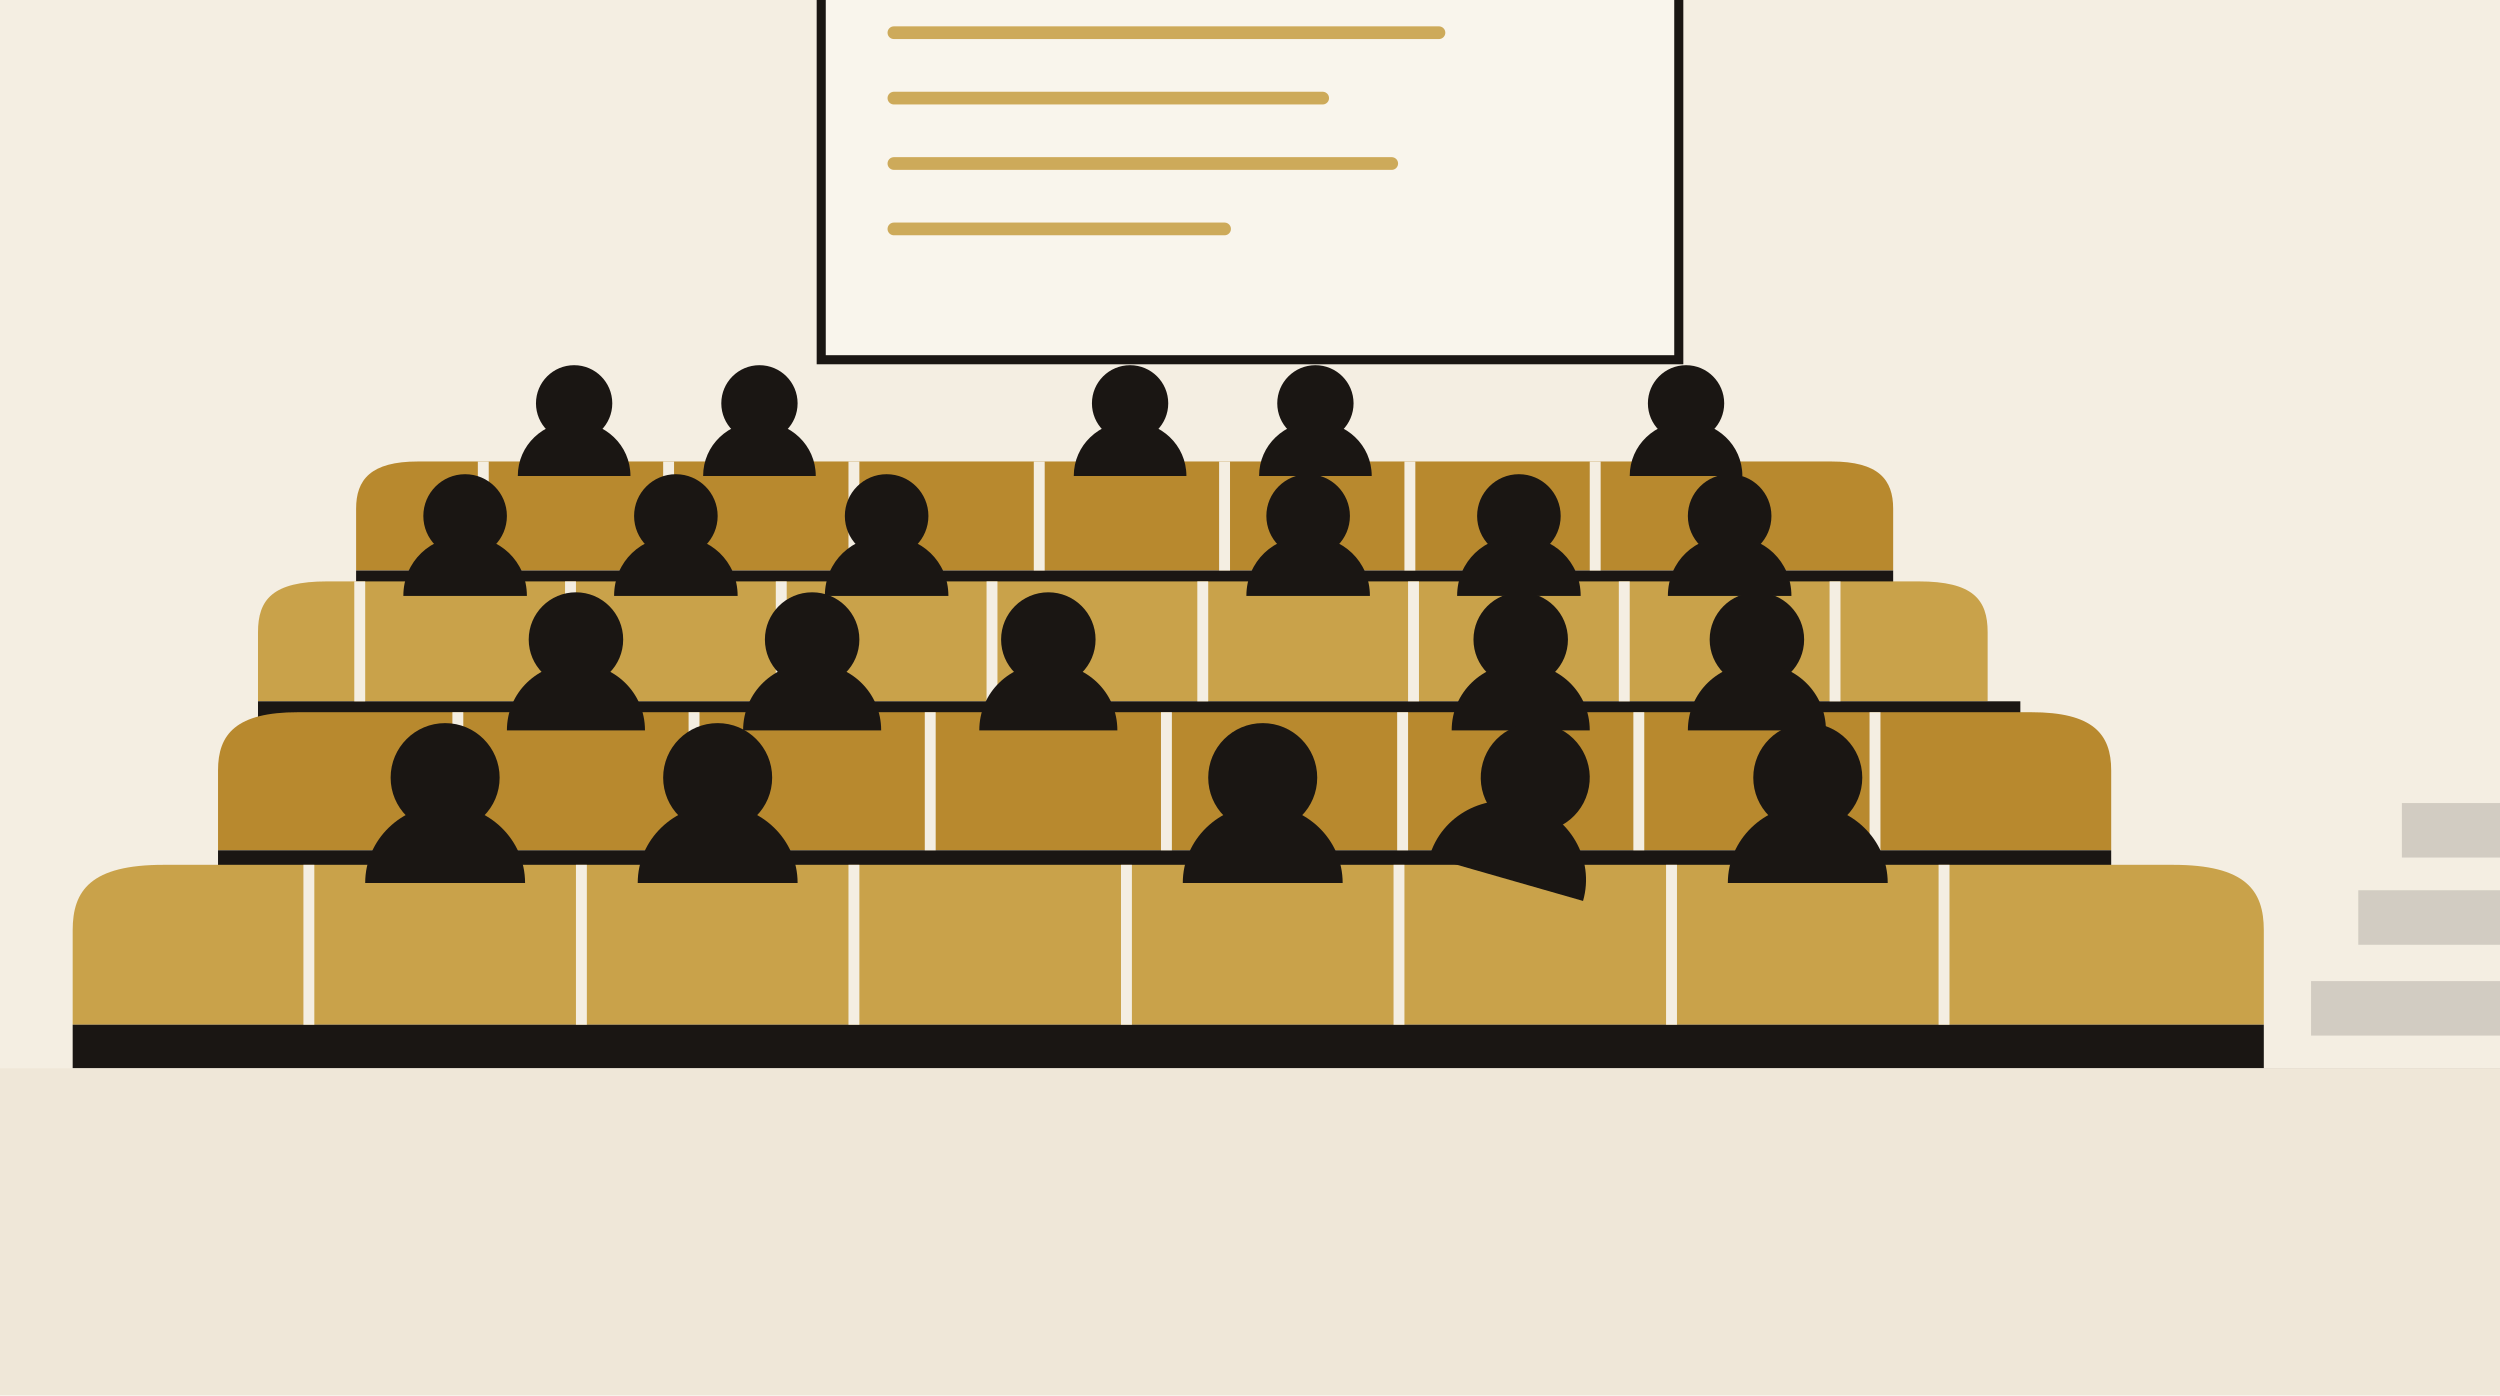
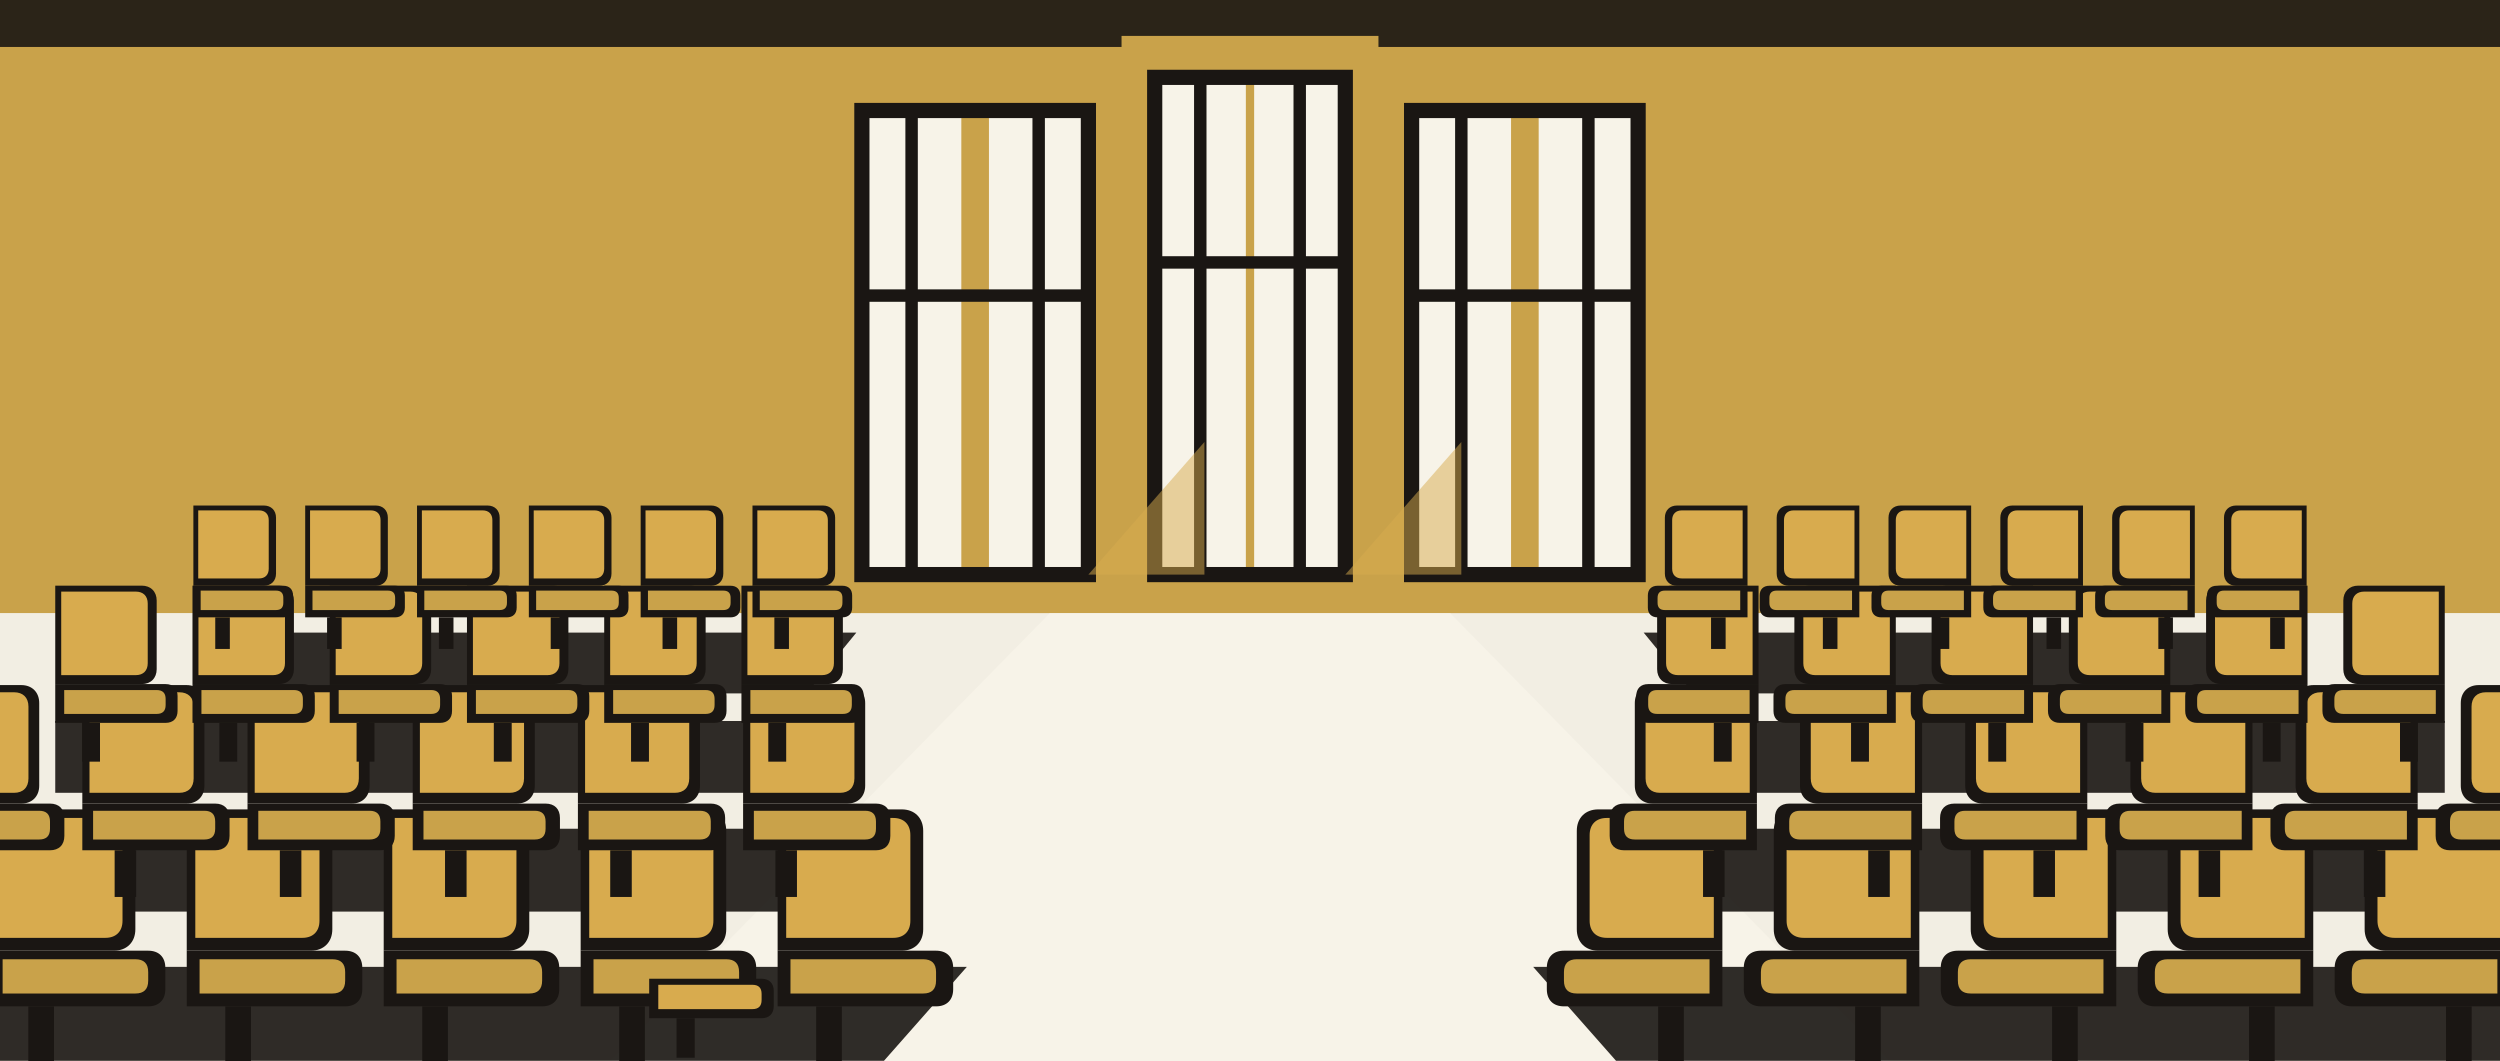
- <svg xmlns="http://www.w3.org/2000/svg" viewBox="0 0 1376 768" width="1376" height="768" role="img">
-   <rect width="1376" height="768" fill="#f4eee2" />
-   <g transform="translate(0 -150)">
-     <rect x="452" y="96" width="472" height="252" fill="#f9f5ec" />
-     <rect x="452" y="96" width="472" height="252" fill="none" stroke="#1a1613" stroke-width="5" />
-     <g stroke="#c9a24a" stroke-width="7" stroke-linecap="round" opacity="0.9">
-       <path d="M492 168h300M492 204h236M492 240h274M492 276h182" />
+ <svg xmlns="http://www.w3.org/2000/svg" viewBox="0 0 1810 768" width="1810" height="768" role="img">
+   <defs>
+     <g id="seat">
+       <path d="M0 0h58c6 0 10 4 10 10v46c0 6-4 10-10 10H0Z" fill="#1a1613" />
+       <path d="M4 4h50c5 0 8 3 8 8v40c0 5-3 8-8 8H4Z" fill="#d8ab4e" />
+       <path d="M0 66h74c5 0 8 3 8 8v10c0 5-3 8-8 8H0Z" fill="#1a1613" />
+       <path d="M6 70h62c4 0 6 2 6 6v4c0 4-2 6-6 6H6Z" fill="#c9a24a" />
+       <rect x="18" y="92" width="12" height="26" fill="#1a1613" />
    </g>
-     <g>
-       <path d="M230 404h778c26 0 34 10 34 26v34H196v-34c0-16 8-26 34-26Z" fill="#b8892e" />
-       <path d="M196 464h846v18H196Z" fill="#1a1613" />
-       <path d="M180 470h876c30 0 38 10 38 28v38H142v-38c0-18 8-28 38-28Z" fill="#c9a24a" />
-       <path d="M142 536h970v20H142Z" fill="#1a1613" />
-       <path d="M164 542h954c34 0 44 12 44 32v44H120v-44c0-20 10-32 44-32Z" fill="#b8892e" />
-       <path d="M120 618h1042v22H120Z" fill="#1a1613" />
-       <path d="M90 626h1106c40 0 50 14 50 36v52H40v-52c0-22 10-36 50-36Z" fill="#c9a24a" />
-       <path d="M40 714h1206v24H40Z" fill="#1a1613" />
-     </g>
-     <g stroke="#f4eee2" stroke-width="6">
-       <path d="M266 404v60M368 404v60M470 404v60M572 404v60M674 404v60M776 404v60M878 404v60" />
-       <path d="M198 470v66M314 470v66M430 470v66M546 470v66M662 470v66M778 470v66M894 470v66M1010 470v66" />
-       <path d="M252 542v76M382 542v76M512 542v76M642 542v76M772 542v76M902 542v76M1032 542v76" />
-       <path d="M170 626v88M320 626v88M470 626v88M620 626v88M770 626v88M920 626v88M1070 626v88" />
-     </g>
-     <g fill="#1a1613">
-       <g transform="translate(316 372)">
-         <circle r="21" />
-         <path d="M-31 40c0-17 14-30 31-30s31 13 31 30Z" />
+     <g id="bank">
+       <g fill="#1a1613" opacity="0.9">
+         <path d="M0 700h700l-60 68H0Z" />
+         <path d="M0 600h620l-52 60H0Z" />
+         <path d="M40 522h548l-44 52H40Z" />
+         <path d="M140 458h480l-36 44H140Z" />
      </g>
-       <g transform="translate(418 372)">
-         <circle r="21" />
-         <path d="M-31 40c0-17 14-30 31-30s31 13 31 30Z" />
+       <g transform="translate(-150 586) scale(1.55)">
+         <use href="#seat" />
+         <use href="#seat" x="92" />
+         <use href="#seat" x="184" />
+         <use href="#seat" x="276" />
+         <use href="#seat" x="368" />
+         <use href="#seat" x="460" />
      </g>
-       <g transform="translate(622 372)">
-         <circle r="21" />
-         <path d="M-31 40c0-17 14-30 31-30s31 13 31 30Z" />
+       <g transform="translate(-60 496) scale(1.3)">
+         <use href="#seat" />
+         <use href="#seat" x="92" />
+         <use href="#seat" x="184" />
+         <use href="#seat" x="276" />
+         <use href="#seat" x="368" />
+         <use href="#seat" x="460" />
      </g>
-       <g transform="translate(724 372)">
-         <circle r="21" />
-         <path d="M-31 40c0-17 14-30 31-30s31 13 31 30Z" />
+       <g transform="translate(40 424) scale(1.08)">
+         <use href="#seat" />
+         <use href="#seat" x="92" />
+         <use href="#seat" x="184" />
+         <use href="#seat" x="276" />
+         <use href="#seat" x="368" />
+         <use href="#seat" x="460" />
      </g>
-       <g transform="translate(928 372)">
-         <circle r="21" />
-         <path d="M-31 40c0-17 14-30 31-30s31 13 31 30Z" />
-       </g>
-       <g transform="translate(256 434)">
-         <circle r="23" />
-         <path d="M-34 44c0-19 15-33 34-33s34 14 34 33Z" />
-       </g>
-       <g transform="translate(372 434)">
-         <circle r="23" />
-         <path d="M-34 44c0-19 15-33 34-33s34 14 34 33Z" />
-       </g>
-       <g transform="translate(488 434)">
-         <circle r="23" />
-         <path d="M-34 44c0-19 15-33 34-33s34 14 34 33Z" />
-       </g>
-       <g transform="translate(720 434)">
-         <circle r="23" />
-         <path d="M-34 44c0-19 15-33 34-33s34 14 34 33Z" />
-       </g>
-       <g transform="translate(836 434)">
-         <circle r="23" />
-         <path d="M-34 44c0-19 15-33 34-33s34 14 34 33Z" />
-       </g>
-       <g transform="translate(952 434)">
-         <circle r="23" />
-         <path d="M-34 44c0-19 15-33 34-33s34 14 34 33Z" />
-       </g>
-       <g transform="translate(317 502)">
-         <circle r="26" />
-         <path d="M-38 50c0-21 17-37 38-37s38 16 38 37Z" />
-       </g>
-       <g transform="translate(447 502)">
-         <circle r="26" />
-         <path d="M-38 50c0-21 17-37 38-37s38 16 38 37Z" />
-       </g>
-       <g transform="translate(577 502)">
-         <circle r="26" />
-         <path d="M-38 50c0-21 17-37 38-37s38 16 38 37Z" />
-       </g>
-       <g transform="translate(837 502)">
-         <circle r="26" />
-         <path d="M-38 50c0-21 17-37 38-37s38 16 38 37Z" />
-       </g>
-       <g transform="translate(967 502)">
-         <circle r="26" />
-         <path d="M-38 50c0-21 17-37 38-37s38 16 38 37Z" />
-       </g>
-       <g transform="translate(245 578)">
-         <circle r="30" />
-         <path d="M-44 58c0-24 20-43 44-43s44 19 44 43Z" />
-       </g>
-       <g transform="translate(395 578)">
-         <circle r="30" />
-         <path d="M-44 58c0-24 20-43 44-43s44 19 44 43Z" />
-       </g>
-       <g transform="translate(695 578)">
-         <circle r="30" />
-         <path d="M-44 58c0-24 20-43 44-43s44 19 44 43Z" />
-       </g>
-       <g transform="translate(845 578) rotate(16)">
-         <circle r="30" />
-         <path d="M-44 58c0-24 20-43 44-43s44 19 44 43Z" />
-       </g>
-       <g transform="translate(995 578)">
-         <circle r="30" />
-         <path d="M-44 58c0-24 20-43 44-43s44 19 44 43Z" />
+       <g transform="translate(140 366) scale(0.88)">
+         <use href="#seat" />
+         <use href="#seat" x="92" />
+         <use href="#seat" x="184" />
+         <use href="#seat" x="276" />
+         <use href="#seat" x="368" />
+         <use href="#seat" x="460" />
      </g>
    </g>
-     <g fill="#1a1613" opacity="0.16">
-       <path d="M1246 738h130v30h-130ZM1272 690h104v30h-104ZM1298 640h78v30h-78ZM1322 592h54v30h-54Z" />
-     </g>
+   </defs>
+   <rect width="1810" height="768" fill="#f2eee3" />
+   <rect x="0" y="0" width="1810" height="444" fill="#c9a24a" />
+   <rect x="0" y="0" width="1810" height="34" fill="#1a1613" opacity="0.9" />
+   <rect x="596" y="52" width="618" height="392" fill="#c9a24a" />
+   <rect x="812" y="26" width="186" height="418" fill="#c9a24a" />
+   <g fill="#f7f3e8">
+     <rect x="624" y="80" width="72" height="336" />
+     <rect x="716" y="80" width="72" height="336" />
+     <rect x="836" y="56" width="66" height="360" />
+     <rect x="908" y="56" width="66" height="360" />
+     <rect x="1022" y="80" width="72" height="336" />
+     <rect x="1114" y="80" width="72" height="336" />
  </g>
-   <rect x="0" y="588" width="1376" height="180" fill="#efe7d8" />
+   <g stroke="#1a1613" stroke-width="9">
+     <path d="M660 80v336M752 80v336M869 56v360M941 56v360M1058 80v336M1150 80v336" />
+     <path d="M624 214h164M836 190h138M1022 214h164" />
+   </g>
+   <g fill="none" stroke="#1a1613" stroke-width="11">
+     <rect x="624" y="80" width="164" height="336" />
+     <rect x="836" y="56" width="138" height="360" />
+     <rect x="1022" y="80" width="164" height="336" />
+   </g>
+   <g fill="#d8ab4e" opacity="0.5">
+     <path d="M788 416l84-96v96ZM974 416l84-96v96Z" />
+   </g>
+   <rect x="0" y="444" width="1810" height="324" fill="#f2eee3" />
+   <path d="M760 444h290l318 324H442Z" fill="#f7f3e8" />
+   <use href="#bank" />
+   <use href="#bank" transform="translate(1810 0) scale(-1 1)" />
+   <g transform="translate(470 636) scale(1.1)">
+     <path d="M0 66h74c5 0 8 3 8 8v10c0 5-3 8-8 8H0Z" fill="#1a1613" />
+     <path d="M6 70h62c4 0 6 2 6 6v4c0 4-2 6-6 6H6Z" fill="#d8ab4e" />
+     <rect x="18" y="92" width="12" height="26" fill="#1a1613" />
+   </g>
</svg>
